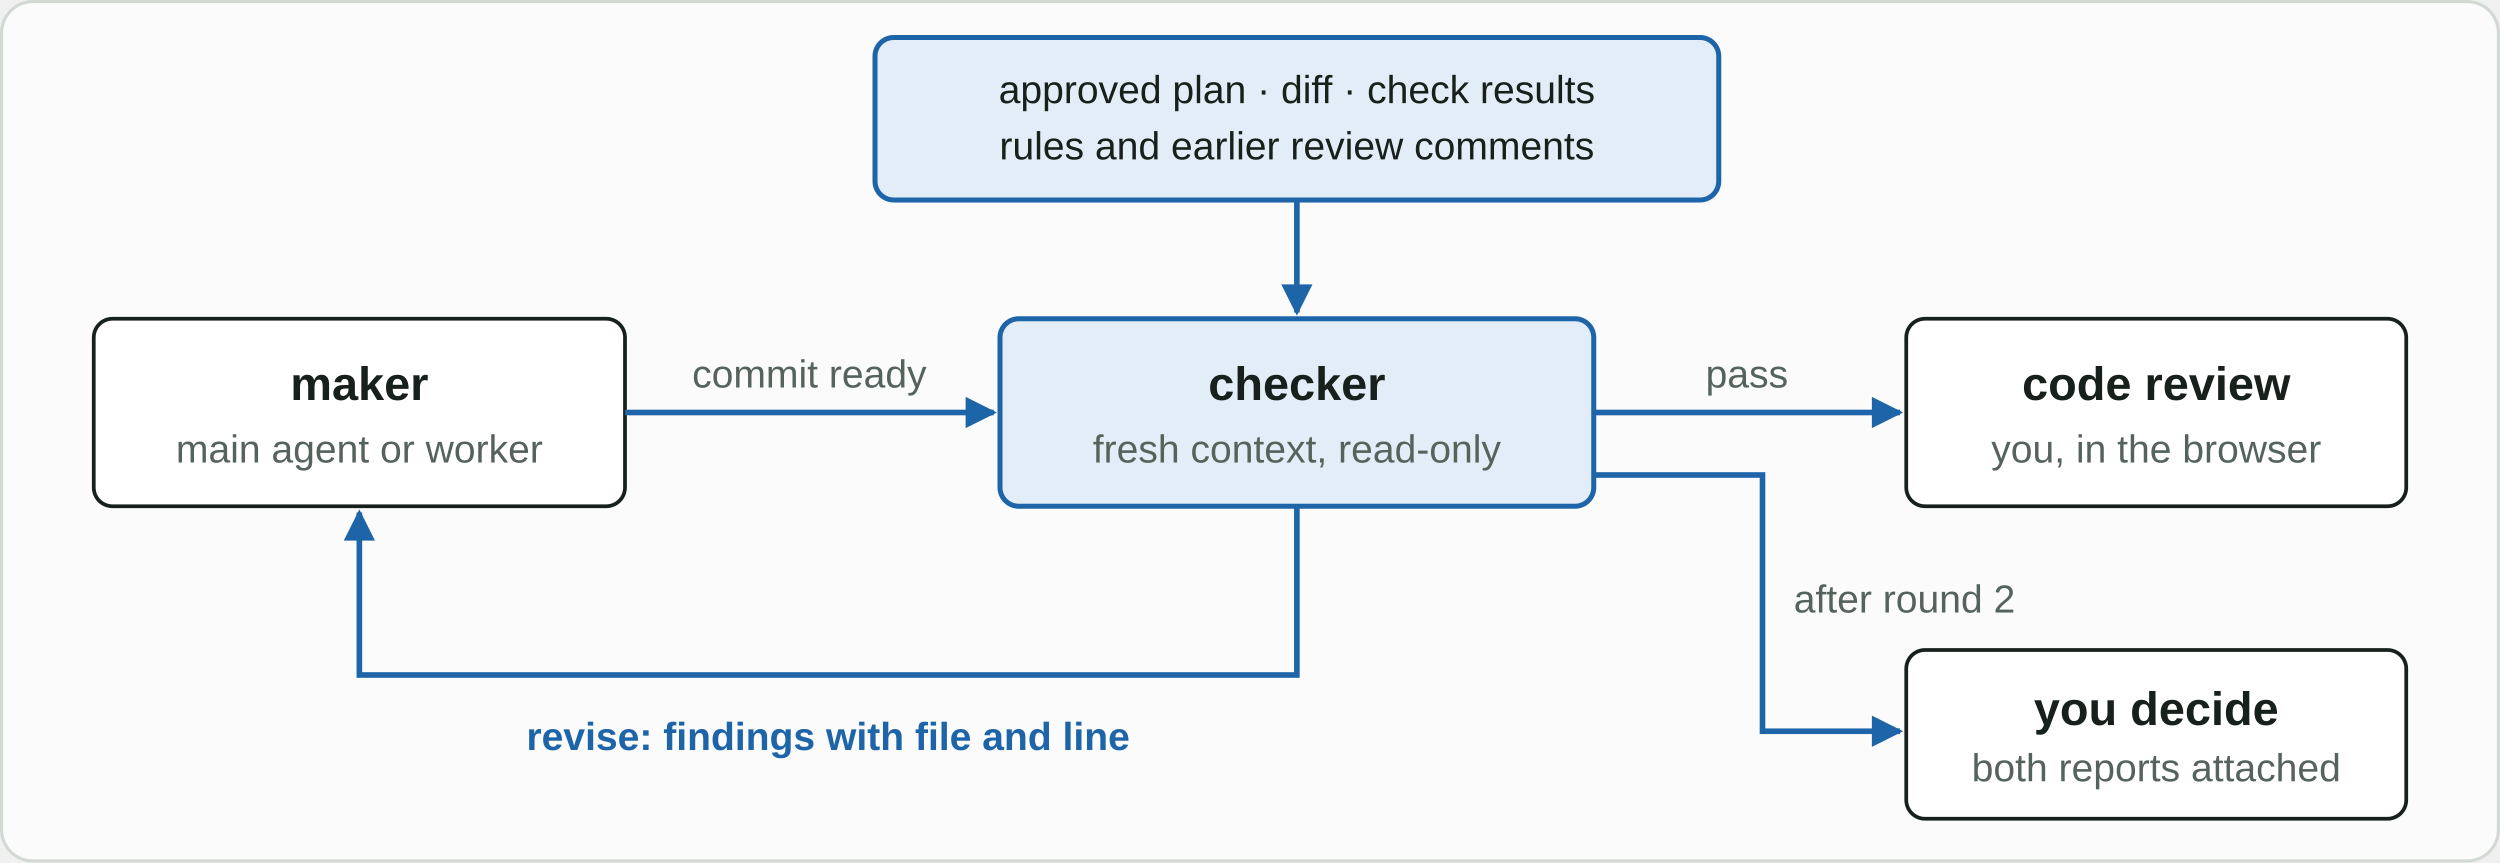
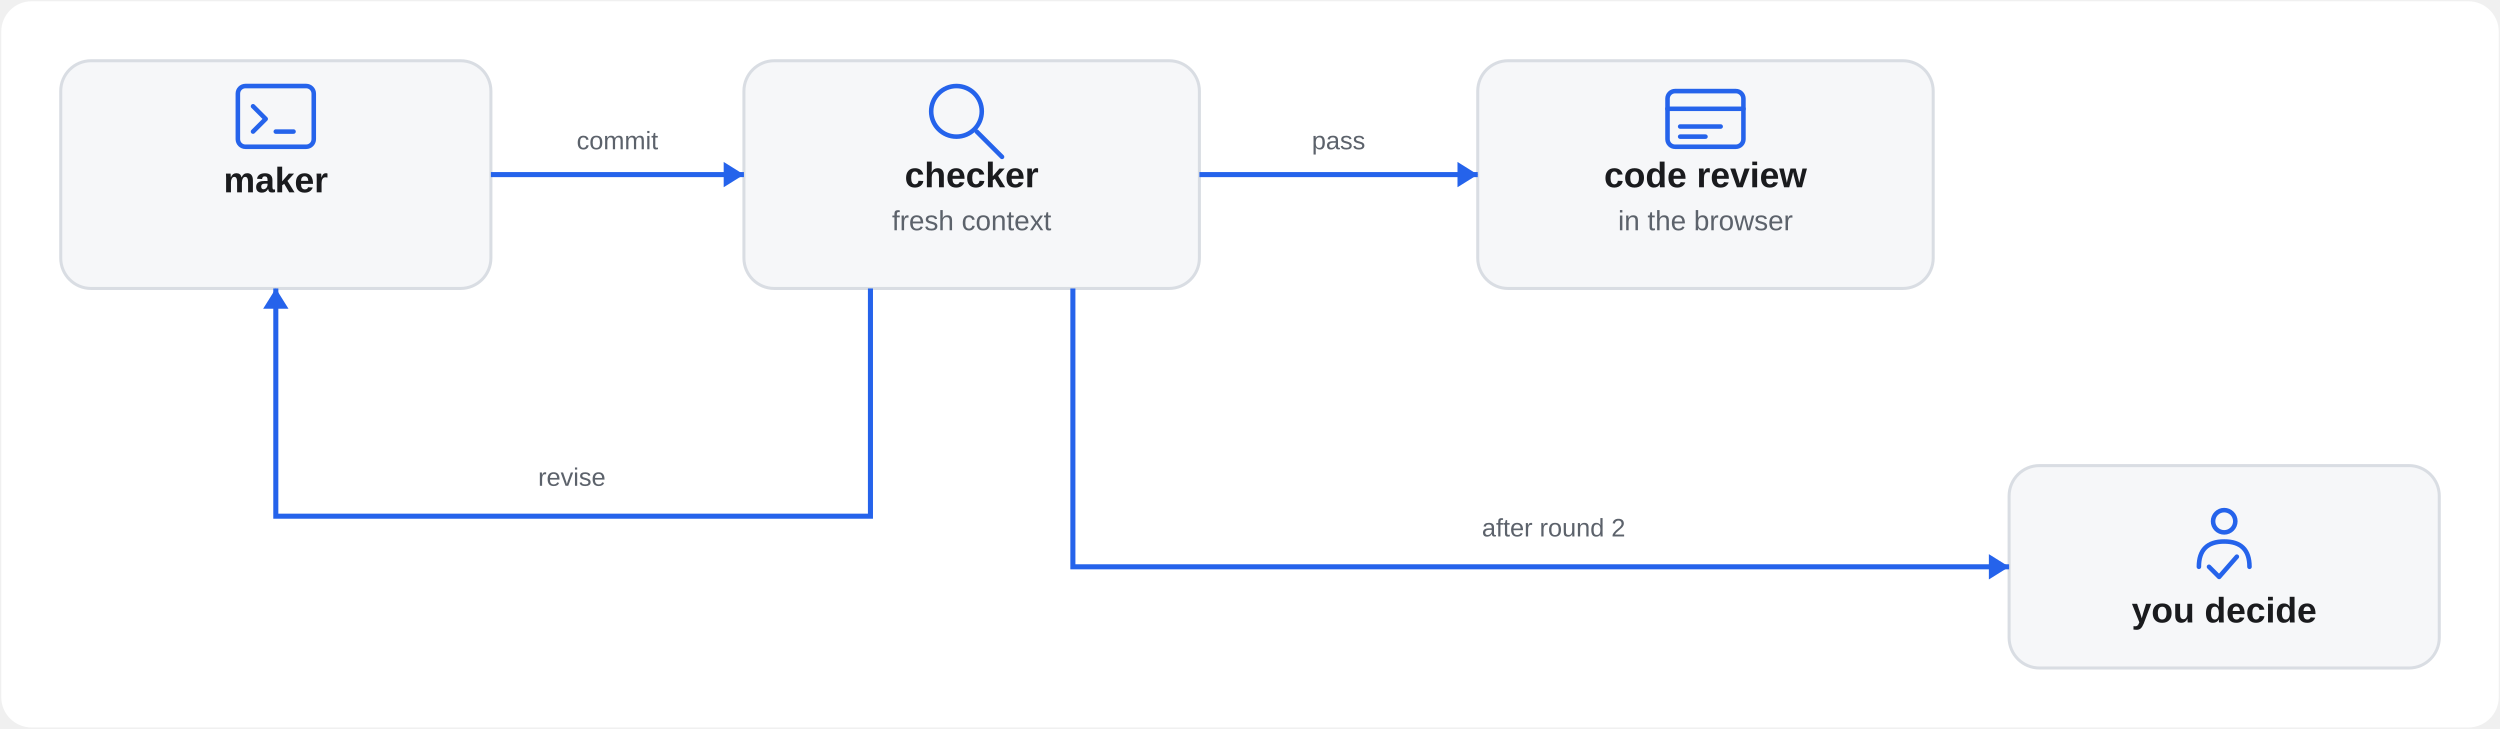
- <svg xmlns="http://www.w3.org/2000/svg" width="800" height="276" viewBox="0 0 800 276" role="img" aria-label="The maker hands a ready commit to a fresh-context checker that reads the approved plan, the diff, the check results, the rules and earlier review comments. A pass goes to your code review; a revise goes back to the maker with findings; after two rounds the decision comes to you with both reports." font-family="IBM Plex Sans, Segoe UI, Arial, sans-serif">
-   <rect x="0.5" y="0.5" width="799" height="275" rx="10" fill="#FAFBFA" stroke="#D2D9D3" />
-   <defs>
-     <marker id="checker-head-1d64a8-10" viewBox="0 0 10 10" refX="9" refY="5" markerUnits="userSpaceOnUse" markerWidth="10" markerHeight="10" orient="auto">
-       <path d="M0,0 L10,5 L0,10 z" fill="#1D64A8" />
-     </marker>
-   </defs>
-   <rect x="280" y="12" width="270" height="52" rx="6" fill="#E3EDF7" stroke="#1D64A8" stroke-width="1.6" />
-   <text x="415" y="33" font-size="12.5" fill="#18201C" text-anchor="middle">approved plan · diff · check results</text>
-   <text x="415" y="51" font-size="12.5" fill="#18201C" text-anchor="middle">rules and earlier review comments</text>
-   <path d="M415 64 V100" fill="none" stroke="#1D64A8" stroke-width="1.8" marker-end="url(#checker-head-1d64a8-10)" />
-   <rect x="30" y="102" width="170" height="60" rx="6" fill="#FFFFFF" stroke="#18201C" stroke-width="1.2" />
-   <text x="115" y="128" font-size="15" fill="#18201C" font-weight="700" text-anchor="middle">maker</text>
-   <text x="115" y="148" font-size="12.5" fill="#56635D" text-anchor="middle">main agent or worker</text>
-   <rect x="320" y="102" width="190" height="60" rx="6" fill="#E3EDF7" stroke="#1D64A8" stroke-width="1.6" />
-   <text x="415" y="128" font-size="15" fill="#18201C" font-weight="700" text-anchor="middle">checker</text>
-   <text x="415" y="148" font-size="12.5" fill="#56635D" text-anchor="middle">fresh context, read-only</text>
-   <rect x="610" y="102" width="160" height="60" rx="6" fill="#FFFFFF" stroke="#18201C" stroke-width="1.2" />
-   <text x="690" y="128" font-size="15" fill="#18201C" font-weight="700" text-anchor="middle">code review</text>
-   <text x="690" y="148" font-size="12.5" fill="#56635D" text-anchor="middle">you, in the browser</text>
-   <path d="M200 132 H318" fill="none" stroke="#1D64A8" stroke-width="1.8" marker-end="url(#checker-head-1d64a8-10)" />
-   <text x="259" y="124" font-size="12.5" fill="#56635D" text-anchor="middle">commit ready</text>
-   <path d="M510 132 H608" fill="none" stroke="#1D64A8" stroke-width="1.8" marker-end="url(#checker-head-1d64a8-10)" />
-   <text x="559" y="124" font-size="12.5" fill="#56635D" text-anchor="middle">pass</text>
-   <path d="M415 162 V216 H115 V164" fill="none" stroke="#1D64A8" stroke-width="1.8" marker-end="url(#checker-head-1d64a8-10)" />
-   <text x="265" y="240" font-size="12.5" fill="#1D64A8" font-weight="700" text-anchor="middle">revise: findings with file and line</text>
-   <path d="M510 152 H564 V234 H608" fill="none" stroke="#1D64A8" stroke-width="1.8" marker-end="url(#checker-head-1d64a8-10)" />
-   <text x="574" y="196" font-size="12.5" fill="#56635D">after round 2</text>
-   <rect x="610" y="208" width="160" height="54" rx="6" fill="#FFFFFF" stroke="#18201C" stroke-width="1.2" />
-   <text x="690" y="232" font-size="15" fill="#18201C" font-weight="700" text-anchor="middle">you decide</text>
-   <text x="690" y="250" font-size="12.5" fill="#56635D" text-anchor="middle">both reports attached</text>
+ <svg xmlns="http://www.w3.org/2000/svg" width="988" height="288" viewBox="6 46 988 288" role="img" aria-label="A fresh-context checker reviews a change before your code review: the maker hands over a ready commit; the checker, in a fresh read-only context, reads the approved plan, the diff, the check results, the rules and earlier review comments; a pass goes to your code review in the browser; a revise goes back to the maker with findings; and after two rounds the decision comes to you with both reports." font-family="IBM Plex Sans, Segoe UI, Arial, sans-serif">
+   <style>
+     .bg { fill: #ffffff; }
+     .node { fill: #f6f7f9; stroke: #d9dde3; stroke-width: 1.2; }
+     .label { fill: #1a1b1e; font-size: 14px; font-weight: 700; }
+     .sub { fill: #5c626b; font-size: 11px; }
+     .muted { fill: #5c626b; font-size: 12px; }
+     .edge { fill: #5c626b; font-size: 10px; }
+     .accent { fill: none; stroke: #2563eb; stroke-width: 1.8; stroke-linecap: round; stroke-linejoin: round; }
+     .path { fill: none; stroke: #2563eb; stroke-width: 2; }
+     .arrowhead { fill: #2563eb; }
+     @media (prefers-color-scheme: dark) {
+       .bg { fill: #111113; }
+       .node { fill: #18181b; stroke: #2c2c31; }
+       .label { fill: #e7e7ea; }
+       .sub { fill: #9a9aa2; }
+       .muted { fill: #9a9aa2; }
+       .edge { fill: #9a9aa2; }
+       .accent { stroke: #7aa2f7; }
+       .path { stroke: #7aa2f7; }
+       .arrowhead { fill: #7aa2f7; }
+     }
+   </style>
+   <rect class="bg" x="6.5" y="46.5" width="987" height="287" rx="12" />
+   <rect class="node" x="30" y="70" width="170" height="90" rx="12" />
+   <rect class="accent" x="100" y="80" width="30" height="24" rx="3" />
+   <path class="accent" d="M106 88 l5 5 -5 5 M115 98 h7" />
+   <text class="label" x="115" y="122" text-anchor="middle">maker</text>
+   <rect class="node" x="300" y="70" width="180" height="90" rx="12" />
+   <circle class="accent" cx="384" cy="90" r="10" />
+   <path class="accent" d="M392 98 l10 10" />
+   <text class="label" x="390" y="120" text-anchor="middle">checker</text>
+   <text class="sub" x="390" y="137" text-anchor="middle">fresh context</text>
+   <rect class="node" x="590" y="70" width="180" height="90" rx="12" />
+   <rect class="accent" x="665" y="82" width="30" height="22" rx="3" />
+   <path class="accent" d="M665 89 h30 M670 96 h16 M670 100 h10" />
+   <text class="label" x="680" y="120" text-anchor="middle">code review</text>
+   <text class="sub" x="680" y="137" text-anchor="middle">in the browser</text>
+   <rect class="node" x="800" y="230" width="170" height="80" rx="12" />
+   <circle class="accent" cx="885" cy="252" r="4.4" />
+   <path class="accent" d="M875 270 Q875 260 885 260 Q895 260 895 270" />
+   <path class="accent" d="M879 270 l4 4 7 -8" />
+   <text class="label" x="885" y="292" text-anchor="middle">you decide</text>
+   <path class="path" d="M200 115 H300" />
+   <path id="checker56-arrow-check" class="arrowhead" d="M292 110 L300 115 L292 120 z" />
+   <text class="edge" x="250" y="105" text-anchor="middle">commit</text>
+   <path class="path" d="M480 115 H590" />
+   <path id="checker56-arrow-pass" class="arrowhead" d="M582 110 L590 115 L582 120 z" />
+   <text class="edge" x="535" y="105" text-anchor="middle">pass</text>
+   <path class="path" d="M350 160 V250 H115 V160" />
+   <path id="checker56-arrow-revise" class="arrowhead" d="M110 168 L115 160 L120 168 z" />
+   <text class="edge" x="232" y="238" text-anchor="middle">revise</text>
+   <path class="path" d="M430 160 V270 H800" />
+   <path id="checker56-arrow-decide" class="arrowhead" d="M792 265 L800 270 L792 275 z" />
+   <text class="edge" x="620" y="258" text-anchor="middle">after round 2</text>
</svg>
